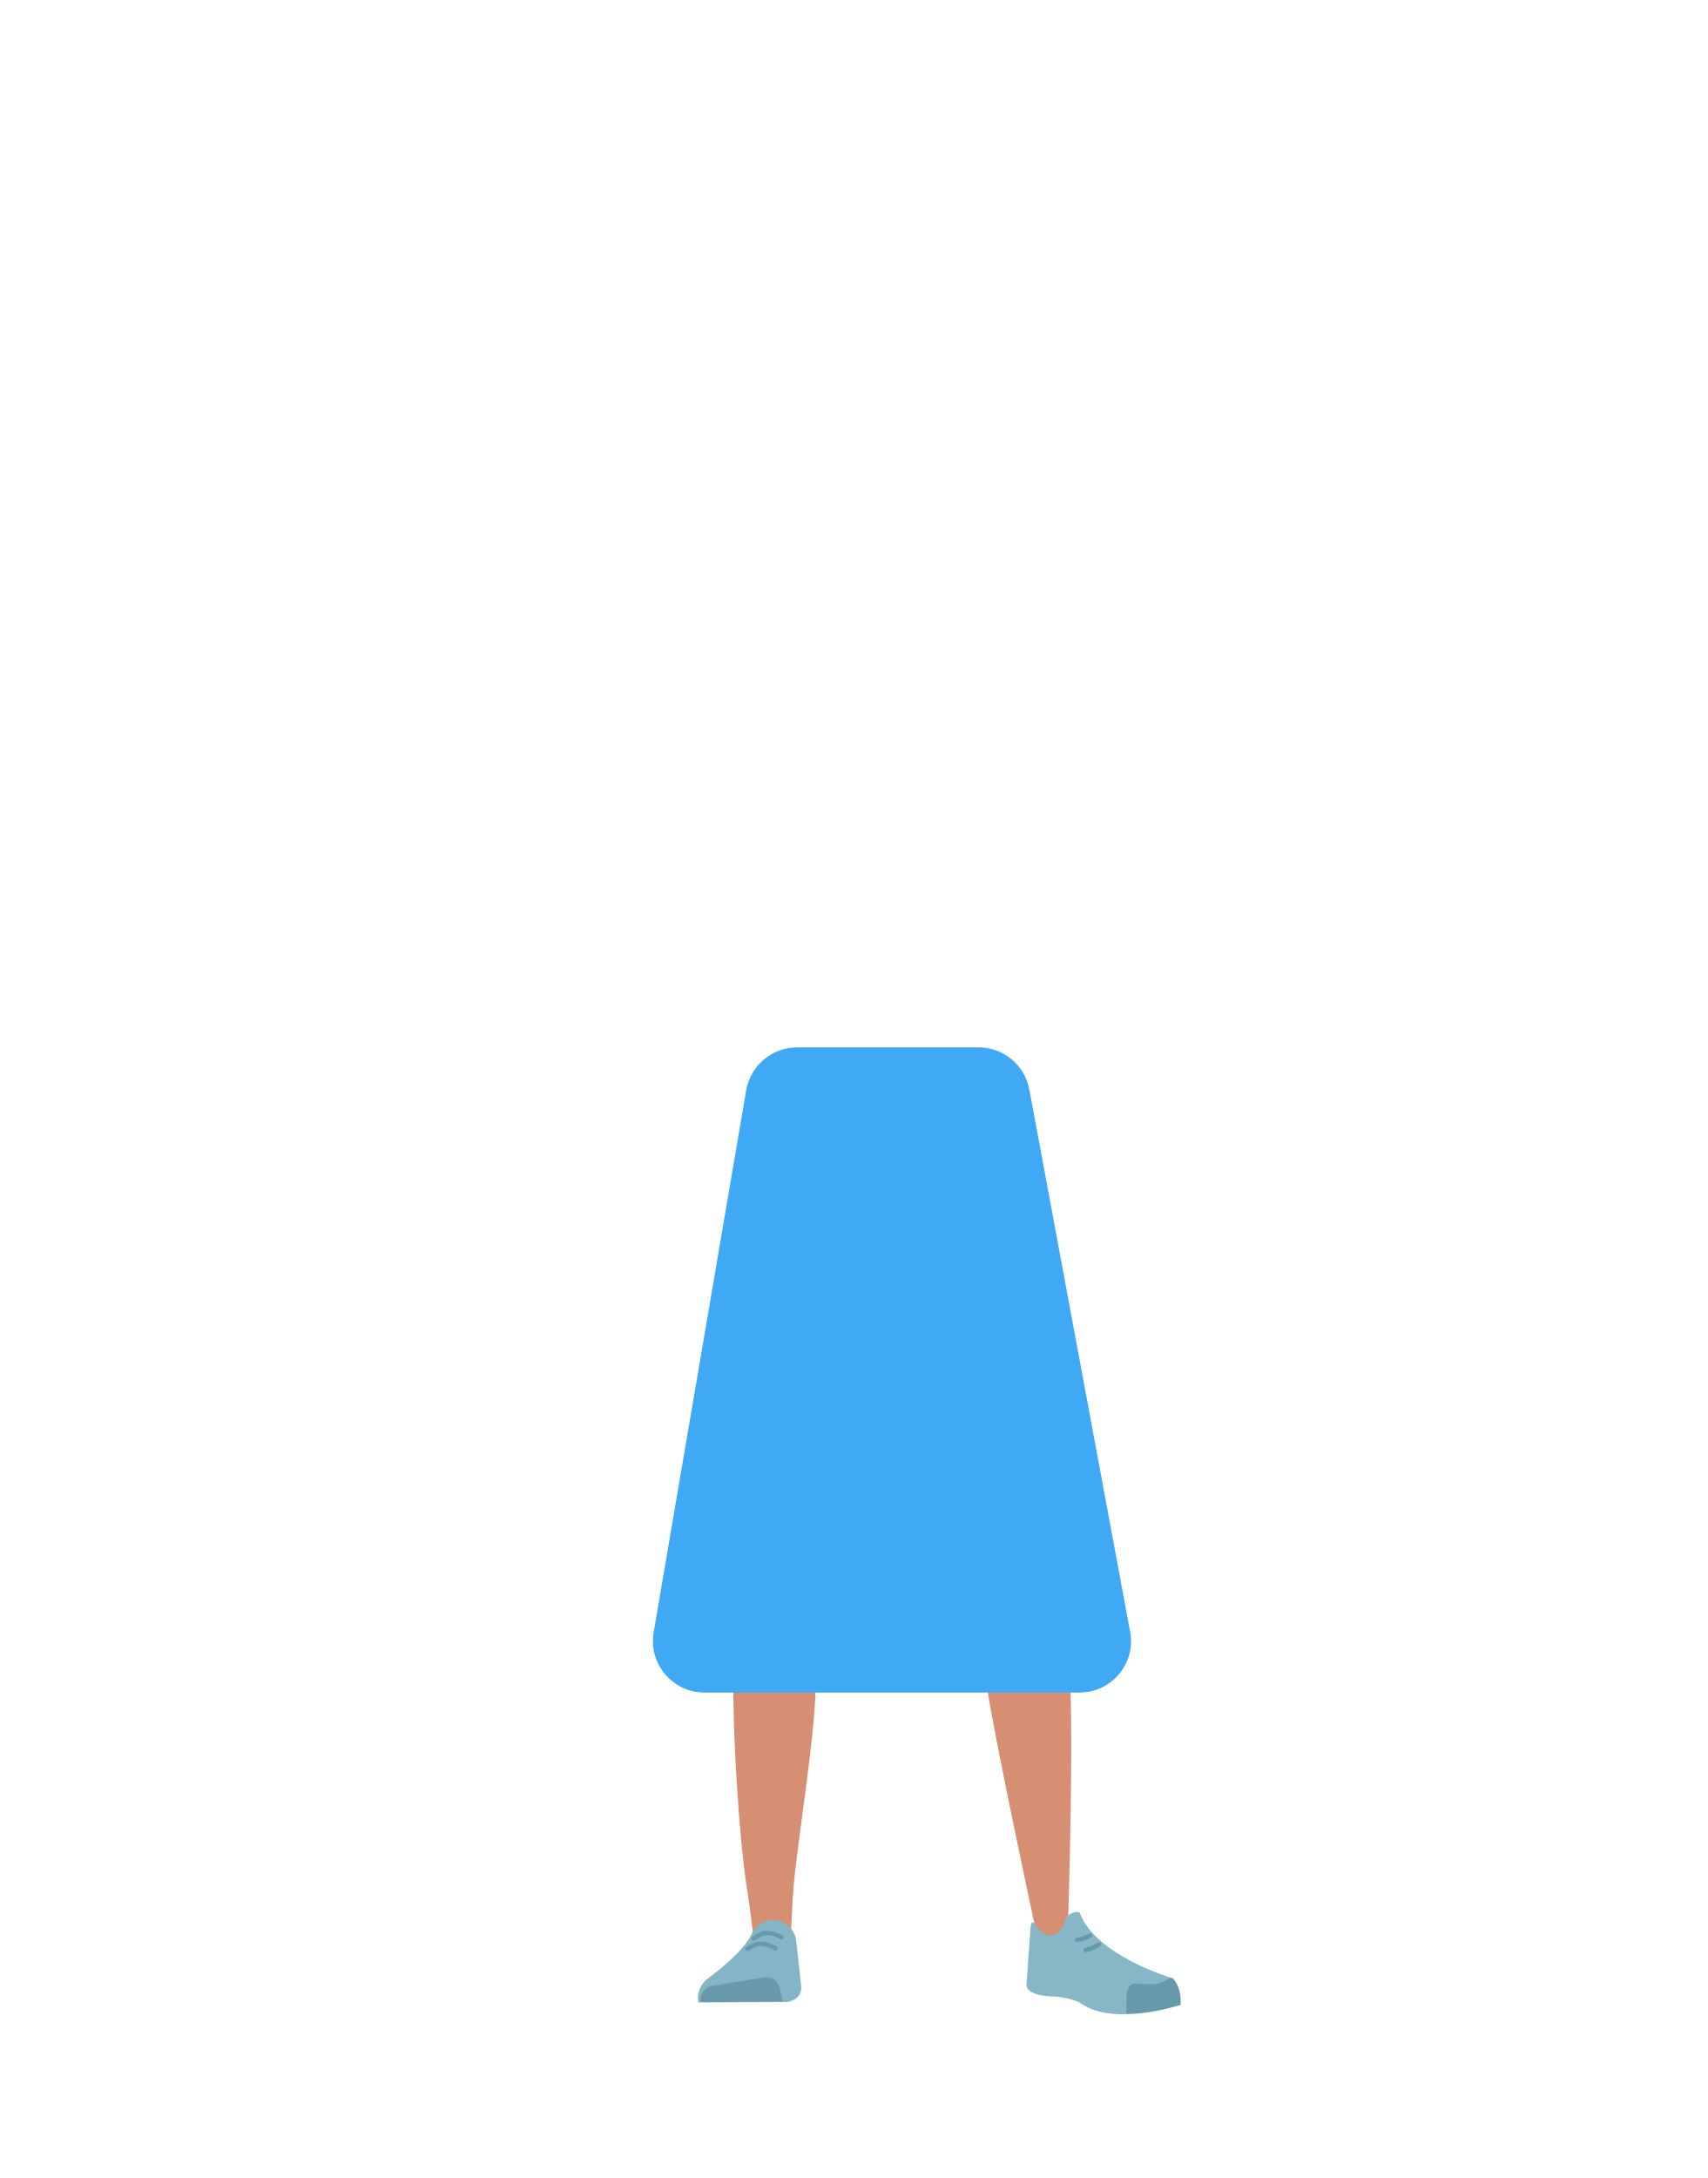
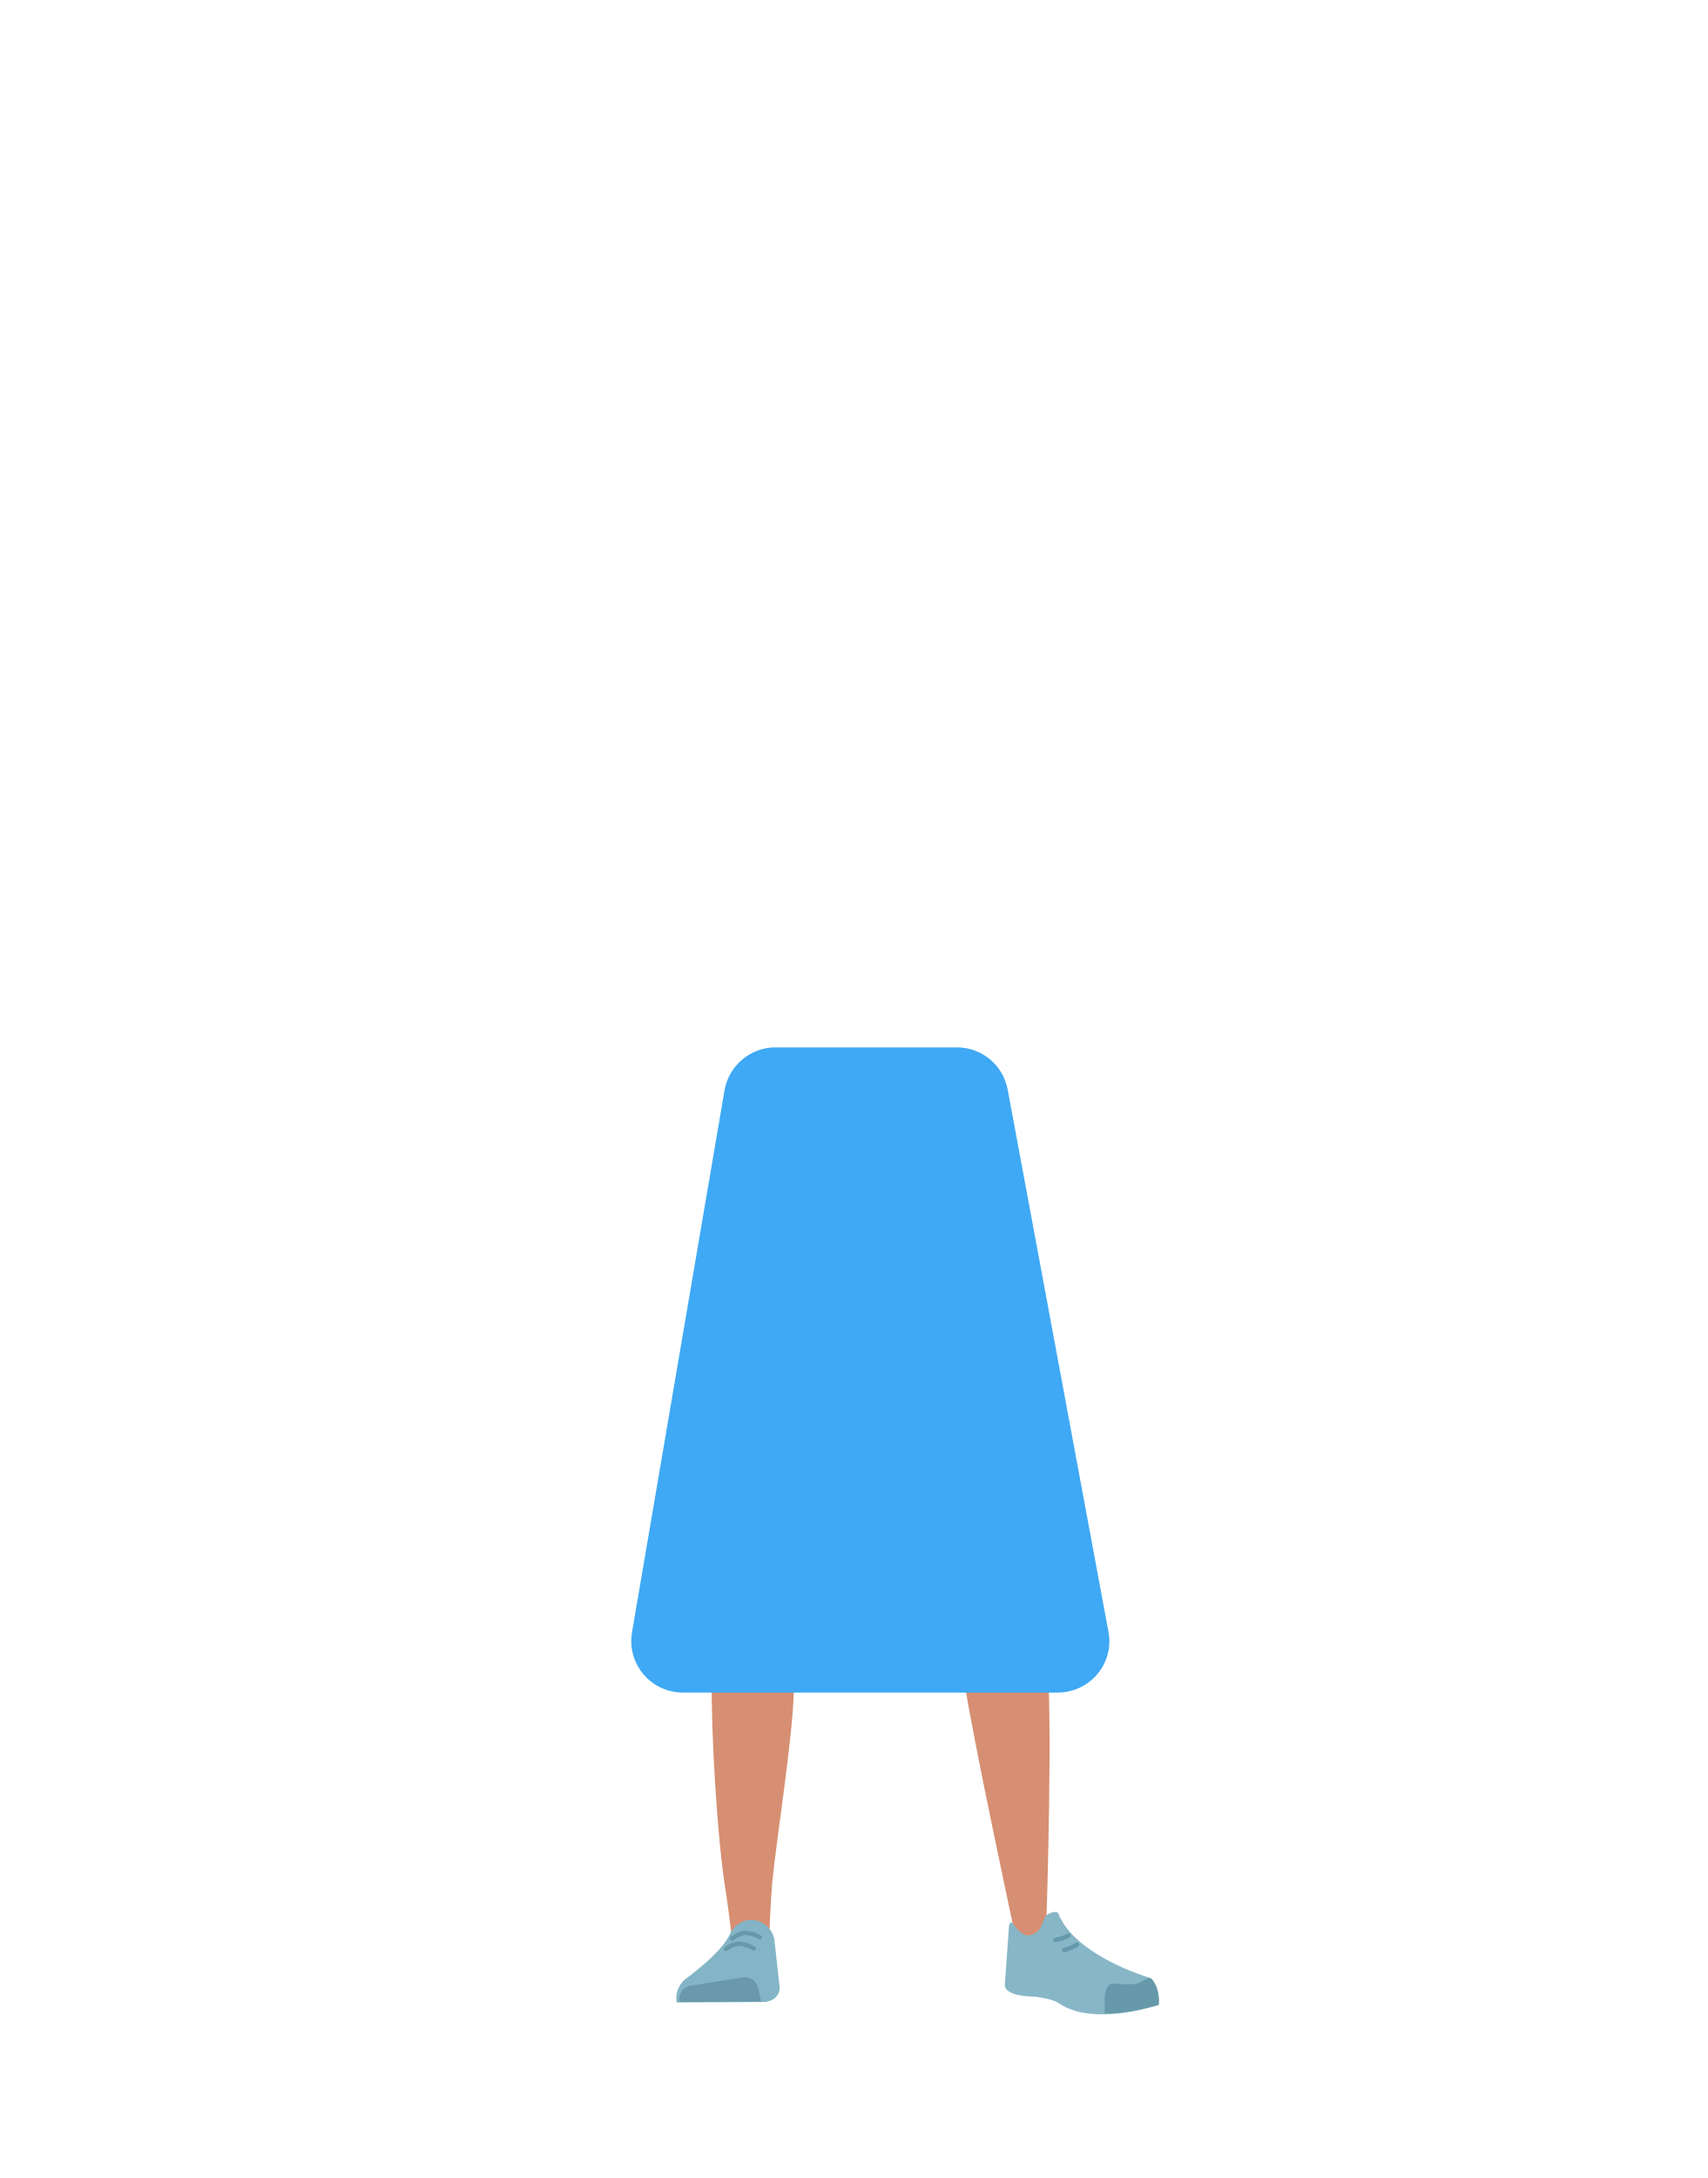
<svg xmlns="http://www.w3.org/2000/svg" version="1.1" id="Calque_1" x="0px" y="0px" viewBox="0 0 788 1005" style="enable-background:new 0 0 788 1005;" xml:space="preserve">
  <style type="text/css">
	.st0{fill:#D68F72;}
	.st1{fill:#83B5C6;}
	.st2{fill:#6999AA;}
	.st3{fill:none;stroke:#6699AA;stroke-width:2;stroke-linecap:round;stroke-miterlimit:10;}
	.st4{fill:#87B6C7;}
	.st5{fill:#6699AA;}
	.st6{fill:none;stroke:#6399AA;stroke-width:2;stroke-linecap:round;stroke-miterlimit:10;}
	.st7{fill:#3FA9F5;}
</style>
-   <path class="st0" d="M356.2,708.9c-9.2,0.2-14.6,5.3-16,13.4c0,0-1.5,36.4-1.7,51.7c-0.4,24.6,2.5,74.7,6.5,99  c0.9,5.3,2.8,21.3,2.8,21.3c0.5,4.6,4.4,8.1,9,8l0,0c4.6-0.4,8.1-4.1,8.2-8.7c0,0,0.8-18.5,1.4-24.7c2.2-22.3,9.5-66.6,10-89  c0.3-13.5-2.3-54.8-2.3-54.8C373.1,711.6,364.1,709,356.2,708.9L356.2,708.9z" />
-   <path class="st0" d="M467.2,701.9c9.1-1.1,15,3.3,17.3,11.3c0,0,6.6,34.5,8.5,49.9c3.2,24.7,0,122,0,122c-0.1,4.9-0.1,11.4-4.5,11.8  l0,0c-4.4,0.4-9.7-1.7-10.5-6.5c0,0-19.7-91.6-22.8-114.1c-1.8-13.5-3.9-55.5-3.9-55.5C450.8,707.1,459.4,703.1,467.2,701.9  L467.2,701.9z" />
-   <path class="st1" d="M356.5,885.9L356.5,885.9c-4.2,0.2-8,2.8-9.6,6.6l0,0c-4,8.9-20.8,20.9-20.8,20.9c-3,2.6-4.5,6.6-3.8,10.6l0,0  l41.1-0.2l2.3-0.7c2.7-1,4.4-3.6,4.1-6.5l-2.4-21.7C366.4,889.6,361.8,885.9,356.5,885.9z" />
-   <path class="st2" d="M323.5,923.8L323.5,923.8c-0.6-3.5,1.7-6.8,5.1-7.5l24.4-3.9c3.2-0.4,6.2,1.7,6.9,4.9l1.4,6.2L323.5,923.8z" />
-   <path class="st3" d="M347.9,894.5c0,0,3.2-2.5,6-2.6c2.4,0.1,4.8,0.8,6.8,2.1" />
-   <path class="st3" d="M345,899.3c0,0,3.2-2.4,6.1-2.4c2.4,0.1,4.8,0.9,6.8,2.2" />
-   <path class="st4" d="M487,892.5c4.3-2,3.9-6,5.6-8.3c1-1.4,5.3-2.9,5.9-1.2c7.6,19.5,42,29.6,42,29.6c3.7,3.2,4.6,7.8,4,12.6l0,0  c0,0-30,10.1-45.7-0.8c-3.1-2.2-11.2-3.1-11.2-3.1s-14.5,0.2-13.8-5.8l1.9-26.7C476.8,882.3,479.6,895.9,487,892.5z" />
-   <path class="st5" d="M544.9,925.1c0.5-7.8-3.1-12.6-4.3-12.4c-1.7,0.3-4.4,2.2-6,2.6c-2.7,0.7-10.8,0-10.8,0  c-2.1-0.2-3.8,2.5-3.9,6.2v7.5c0,0,5,0.7,16.7-1.8C538.5,926.8,544.9,925.1,544.9,925.1z" />
-   <path class="st6" d="M503.2,893.1c-1.9,1-4,1.7-6.1,2" />
-   <path class="st6" d="M507.1,897.3c-1.8,1.2-3.9,2-6,2.5" />
-   <path class="st7" d="M498.2,781h-173c-14.8,0-26-13.3-23.5-27.8l42.7-250.1c2-11.4,11.9-19.8,23.5-19.8h83.8  c11.5,0,21.3,8.2,23.4,19.5l46.5,250.1C524.4,767.5,513.1,781,498.2,781z" />
+   <path class="st0" d="M346.2,708.9c-9.2,0.2-14.6,5.3-16,13.4c0,0-1.5,36.4-1.7,51.7c-0.4,24.6,2.5,74.7,6.5,99  c0.9,5.3,2.8,21.3,2.8,21.3c0.5,4.6,4.4,8.1,9,8l0,0c4.6-0.4,8.1-4.1,8.2-8.7c0,0,0.8-18.5,1.4-24.7c2.2-22.3,9.5-66.6,10-89  c0.3-13.5-2.3-54.8-2.3-54.8C363.1,711.6,354.1,709,346.2,708.9L346.2,708.9z" />
+   <path class="st0" d="M457.2,701.9c9.1-1.1,15,3.3,17.3,11.3c0,0,6.6,34.5,8.5,49.9c3.2,24.7,0,122,0,122c-0.1,4.9-0.1,11.4-4.5,11.8  l0,0c-4.4,0.4-9.7-1.7-10.5-6.5c0,0-19.7-91.6-22.8-114.1c-1.8-13.5-3.9-55.5-3.9-55.5C440.8,707.1,449.4,703.1,457.2,701.9  L457.2,701.9z" />
+   <path class="st1" d="M346.5,885.9L346.5,885.9c-4.2,0.2-8,2.8-9.6,6.6l0,0c-4,8.9-20.8,20.9-20.8,20.9c-3,2.6-4.5,6.6-3.8,10.6l0,0  l41.1-0.2l2.3-0.7c2.7-1,4.4-3.6,4.1-6.5l-2.4-21.7C356.4,889.6,351.8,885.9,346.5,885.9z" />
+   <path class="st2" d="M313.5,923.8L313.5,923.8c-0.6-3.5,1.7-6.8,5.1-7.5l24.4-3.9c3.2-0.4,6.2,1.7,6.9,4.9l1.4,6.2L313.5,923.8z" />
+   <path class="st3" d="M337.9,894.5c0,0,3.2-2.5,6-2.6c2.4,0.1,4.8,0.8,6.8,2.1" />
+   <path class="st3" d="M335,899.3c0,0,3.2-2.4,6.1-2.4c2.4,0.1,4.8,0.9,6.8,2.2" />
+   <path class="st4" d="M477,892.5c4.3-2,3.9-6,5.6-8.3c1-1.4,5.3-2.9,5.9-1.2c7.6,19.5,42,29.6,42,29.6c3.7,3.2,4.6,7.8,4,12.6l0,0  c0,0-30,10.1-45.7-0.8c-3.1-2.2-11.2-3.1-11.2-3.1s-14.5,0.2-13.8-5.8l1.9-26.7C466.8,882.3,469.6,895.9,477,892.5z" />
+   <path class="st5" d="M534.9,925.1c0.5-7.8-3.1-12.6-4.3-12.4c-1.7,0.3-4.4,2.2-6,2.6c-2.7,0.7-10.8,0-10.8,0  c-2.1-0.2-3.8,2.5-3.9,6.2v7.5c0,0,5,0.7,16.7-1.8C528.5,926.8,534.9,925.1,534.9,925.1z" />
+   <path class="st6" d="M493.2,893.1c-1.9,1-4,1.7-6.1,2" />
+   <path class="st6" d="M497.1,897.3c-1.8,1.2-3.9,2-6,2.5" />
+   <path class="st7" d="M488.2,781h-173c-14.8,0-26-13.3-23.5-27.8l42.7-250.1c2-11.4,11.9-19.8,23.5-19.8h83.8  c11.5,0,21.3,8.2,23.4,19.5l46.5,250.1C514.4,767.5,503.1,781,488.2,781z" />
</svg>
